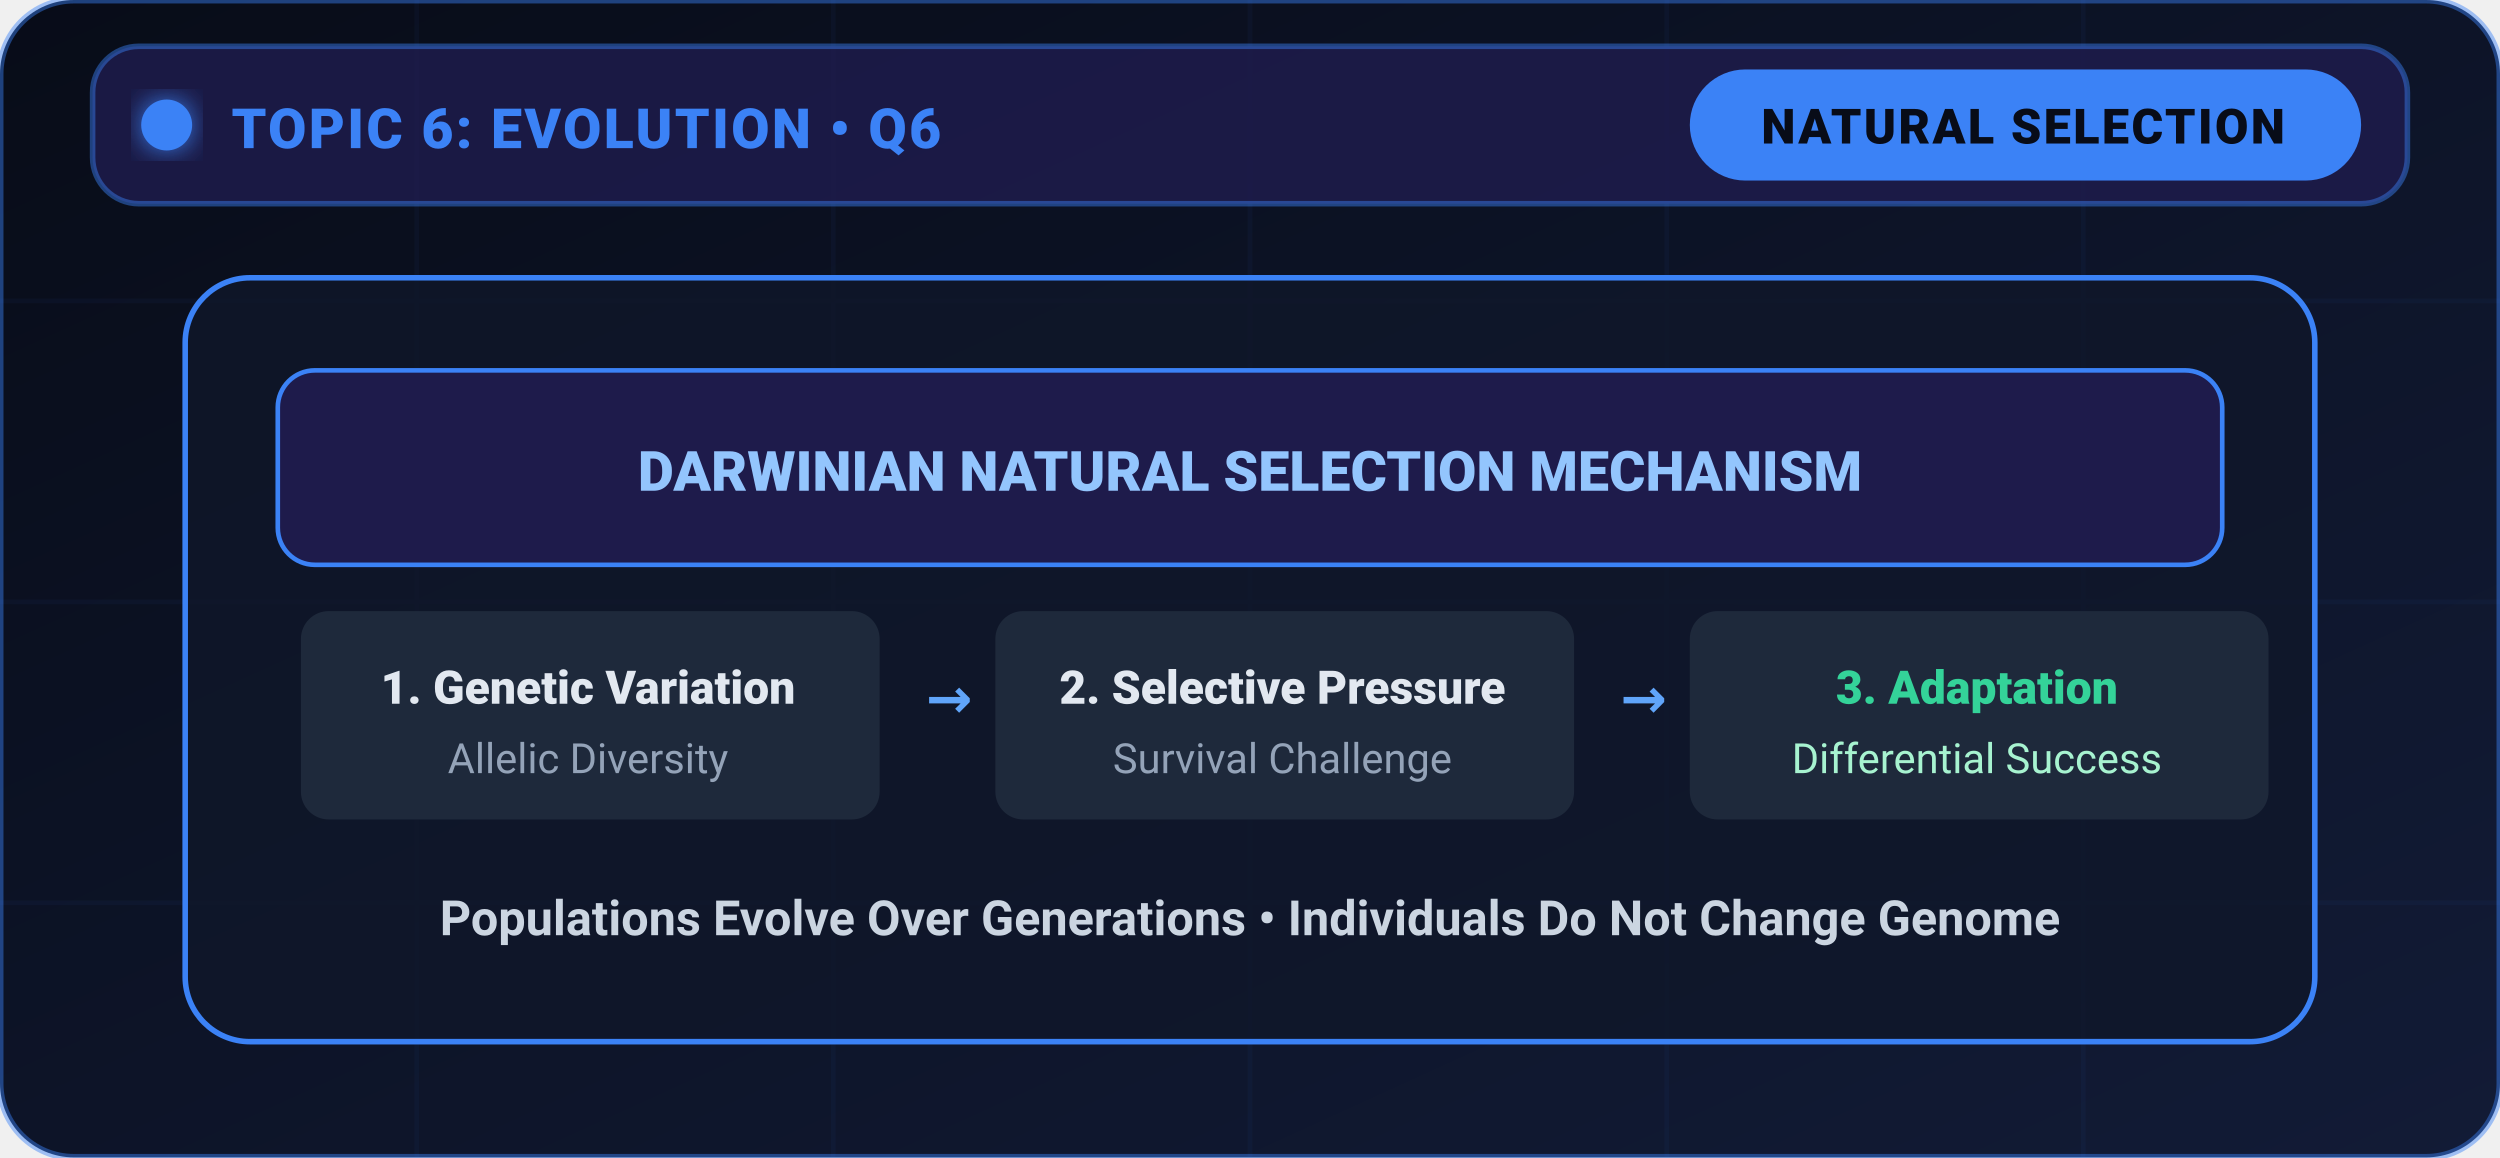
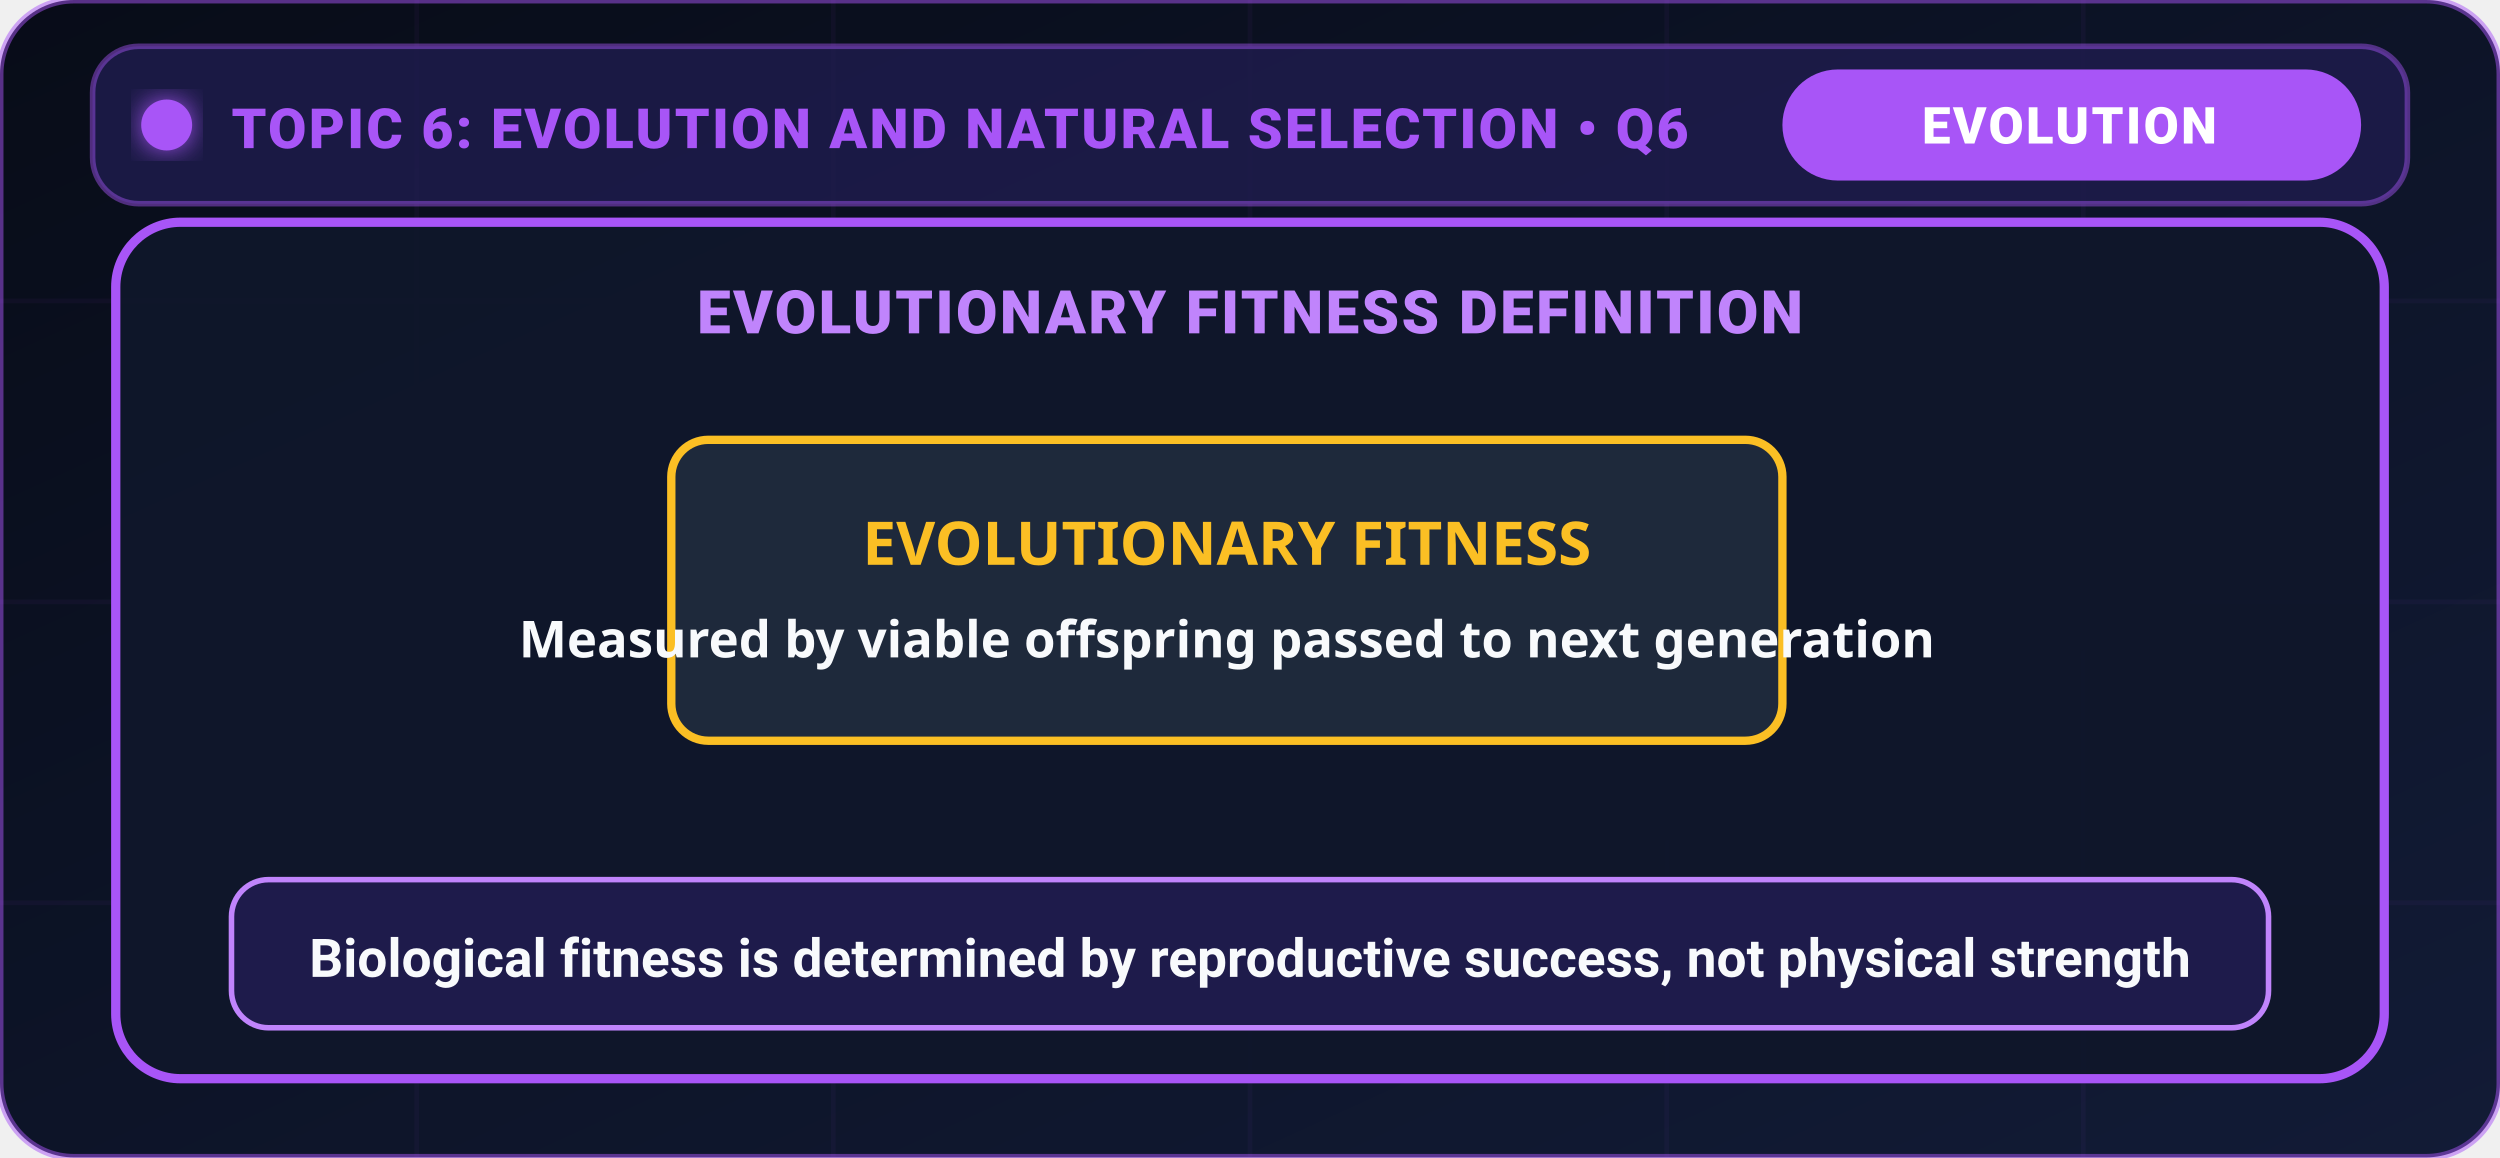
<svg xmlns="http://www.w3.org/2000/svg" viewBox="0 0 540 250" width="100%" height="100%">
  <defs>
-     <linearGradient id="bg_tf_6_6" x1="0%" y1="0%" x2="100%" y2="100%">
+     <linearGradient id="bg_t6_tf_6" x1="0%" y1="0%" x2="100%" y2="100%">
      <stop offset="0%" stop-color="#080c18" />
      <stop offset="50%" stop-color="#0d1428" />
      <stop offset="100%" stop-color="#121b36" />
    </linearGradient>
-     <filter id="glow_tf_6_6" x="-20%" y="-20%" width="140%" height="140%">
+     <filter id="glow_t6_tf_6" x="-20%" y="-20%" width="140%" height="140%">
      <feGaussianBlur stdDeviation="3" result="blur" />
      <feComposite in="SourceGraphic" in2="blur" operator="over" />
    </filter>
  </defs>
-   <rect width="540" height="250" rx="16" fill="url(#bg_tf_6_6)" stroke="#3b82f6" stroke-width="1.5" stroke-opacity="0.45" />
-   <g opacity="0.04" stroke="#3b82f6" stroke-width="1">
+   <rect width="540" height="250" rx="16" fill="url(#bg_t6_tf_6)" stroke="#a855f7" stroke-width="1.5" stroke-opacity="0.5" />
+   <g opacity="0.04" stroke="#a855f7" stroke-width="1">
    <line x1="90" y1="0" x2="90" y2="250" />
    <line x1="180" y1="0" x2="180" y2="250" />
    <line x1="270" y1="0" x2="270" y2="250" />
    <line x1="360" y1="0" x2="360" y2="250" />
    <line x1="450" y1="0" x2="450" y2="250" />
    <line x1="0" y1="65" x2="540" y2="65" />
    <line x1="0" y1="130" x2="540" y2="130" />
    <line x1="0" y1="195" x2="540" y2="195" />
  </g>
-   <rect x="20" y="10" width="500" height="34" rx="10" fill="#1e1b4b" fill-opacity="0.85" stroke="#3b82f6" stroke-width="1.2" stroke-opacity="0.45" />
-   <circle cx="36" cy="27" r="5.5" fill="#3b82f6" filter="url(#glow_tf_6_6)" />
-   <text x="50" y="32" fill="#3b82f6" font-family="'Segoe UI', Roboto, sans-serif" font-size="12" font-weight="900" letter-spacing="0.5">TOPIC 6: EVOLUTION • Q6</text>
-   <rect x="365" y="15" width="145" height="24" rx="12" fill="#3b82f6" />
-   <text x="437" y="31" fill="#080c18" font-family="'Segoe UI', Roboto, sans-serif" font-size="10.5" font-weight="900" text-anchor="middle" letter-spacing="0.5">NATURAL SELECTION</text>
-   <rect x="40" y="60" width="460" height="165" rx="14" fill="#0f172a" fill-opacity="0.8" stroke="#3b82f6" stroke-width="1.2" />
-   <rect x="60" y="80" width="420" height="42" rx="8" fill="#1e1b4b" stroke="#3b82f6" stroke-width="1" />
-   <text x="270" y="106" fill="#93c5fd" font-family="'Segoe UI', Roboto, sans-serif" font-size="12" font-weight="900" text-anchor="middle">DARWINIAN NATURAL SELECTION MECHANISM</text>
-   <rect x="65" y="132" width="125" height="45" rx="6" fill="#1e293b" />
-   <text x="127" y="152" fill="#e2e8f0" font-family="'Segoe UI', Roboto, sans-serif" font-size="10" font-weight="800" text-anchor="middle">1. Genetic Variation</text>
-   <text x="127" y="167" fill="#94a3b8" font-family="'Segoe UI', Roboto, sans-serif" font-size="9" text-anchor="middle">Allelic Diversity</text>
-   <text x="200" y="155" fill="#60a5fa" font-family="'Segoe UI', Roboto, sans-serif" font-size="12" font-weight="900">→</text>
-   <rect x="215" y="132" width="125" height="45" rx="6" fill="#1e293b" />
-   <text x="277" y="152" fill="#e2e8f0" font-family="'Segoe UI', Roboto, sans-serif" font-size="10" font-weight="800" text-anchor="middle">2. Selective Pressure</text>
-   <text x="277" y="167" fill="#94a3b8" font-family="'Segoe UI', Roboto, sans-serif" font-size="9" text-anchor="middle">Survival Challenge</text>
-   <text x="350" y="155" fill="#60a5fa" font-family="'Segoe UI', Roboto, sans-serif" font-size="12" font-weight="900">→</text>
-   <rect x="365" y="132" width="125" height="45" rx="6" fill="#1e293b" />
-   <text x="427" y="152" fill="#34d399" font-family="'Segoe UI', Roboto, sans-serif" font-size="10" font-weight="800" text-anchor="middle">3. Adaptation</text>
-   <text x="427" y="167" fill="#a7f3d0" font-family="'Segoe UI', Roboto, sans-serif" font-size="9" text-anchor="middle">Differential Success</text>
-   <text x="270" y="202" fill="#cbd5e1" font-family="'Segoe UI', Roboto, sans-serif" font-size="10.5" font-weight="700" text-anchor="middle">Populations Evolve Over Generations • Individuals Do Not Change Genome</text>
+   <rect x="20" y="10" width="500" height="34" rx="10" fill="#1e1b4b" fill-opacity="0.85" stroke="#a855f7" stroke-width="1.2" stroke-opacity="0.45" />
+   <circle cx="36" cy="27" r="5.5" fill="#a855f7" filter="url(#glow_t6_tf_6)" />
+   <text x="50" y="32" fill="#a855f7" font-family="'Segoe UI', Roboto, sans-serif" font-size="12" font-weight="900" letter-spacing="0.5">TOPIC 6: EVOLUTION AND NATURAL SELECTION • Q6</text>
+   <rect x="385" y="15" width="125" height="24" rx="12" fill="#a855f7" />
+   <text x="447" y="31" fill="#ffffff" font-family="'Segoe UI', Roboto, sans-serif" font-size="11" font-weight="900" text-anchor="middle" letter-spacing="0.5">EVOLUTION</text>
+   <g transform="translate(25, 48)">
+     <rect x="0" y="0" width="490" height="185" rx="14" fill="#0f172a" fill-opacity="0.95" stroke="#a855f7" stroke-width="2" />
+     <text x="245" y="24" fill="#c084fc" font-family="'Segoe UI', Roboto, sans-serif" font-size="13" font-weight="900" text-anchor="middle" letter-spacing="0.5">
+       EVOLUTIONARY FITNESS DEFINITION
+     </text>
+     <g transform="translate(100, 32)">
+       <rect x="20" y="15" width="240" height="65" rx="8" fill="#1e293b" stroke="#fbbf24" stroke-width="1.8" />
+       <text x="140" y="42" fill="#fbbf24" font-family="sans-serif" font-size="13" font-weight="900" text-anchor="middle">EVOLUTIONARY FITNESS</text>
+       <text x="140" y="62" fill="#f8fafc" font-family="sans-serif" font-size="11" font-weight="700" text-anchor="middle">Measured by viable offspring passed to next generation</text>
+     </g>
+     <g transform="translate(25, 142)">
+       <rect x="0" y="0" width="440" height="32" rx="8" fill="#1e1b4b" stroke="#c084fc" stroke-width="1.2" />
+       <text x="220" y="21" fill="#f8fafc" font-family="'Segoe UI', Roboto, sans-serif" font-size="11.5" font-weight="700" text-anchor="middle">
+         Biological fitness is determined by reproductive success, not physical strength
+       </text>
+     </g>
+   </g>
</svg>
